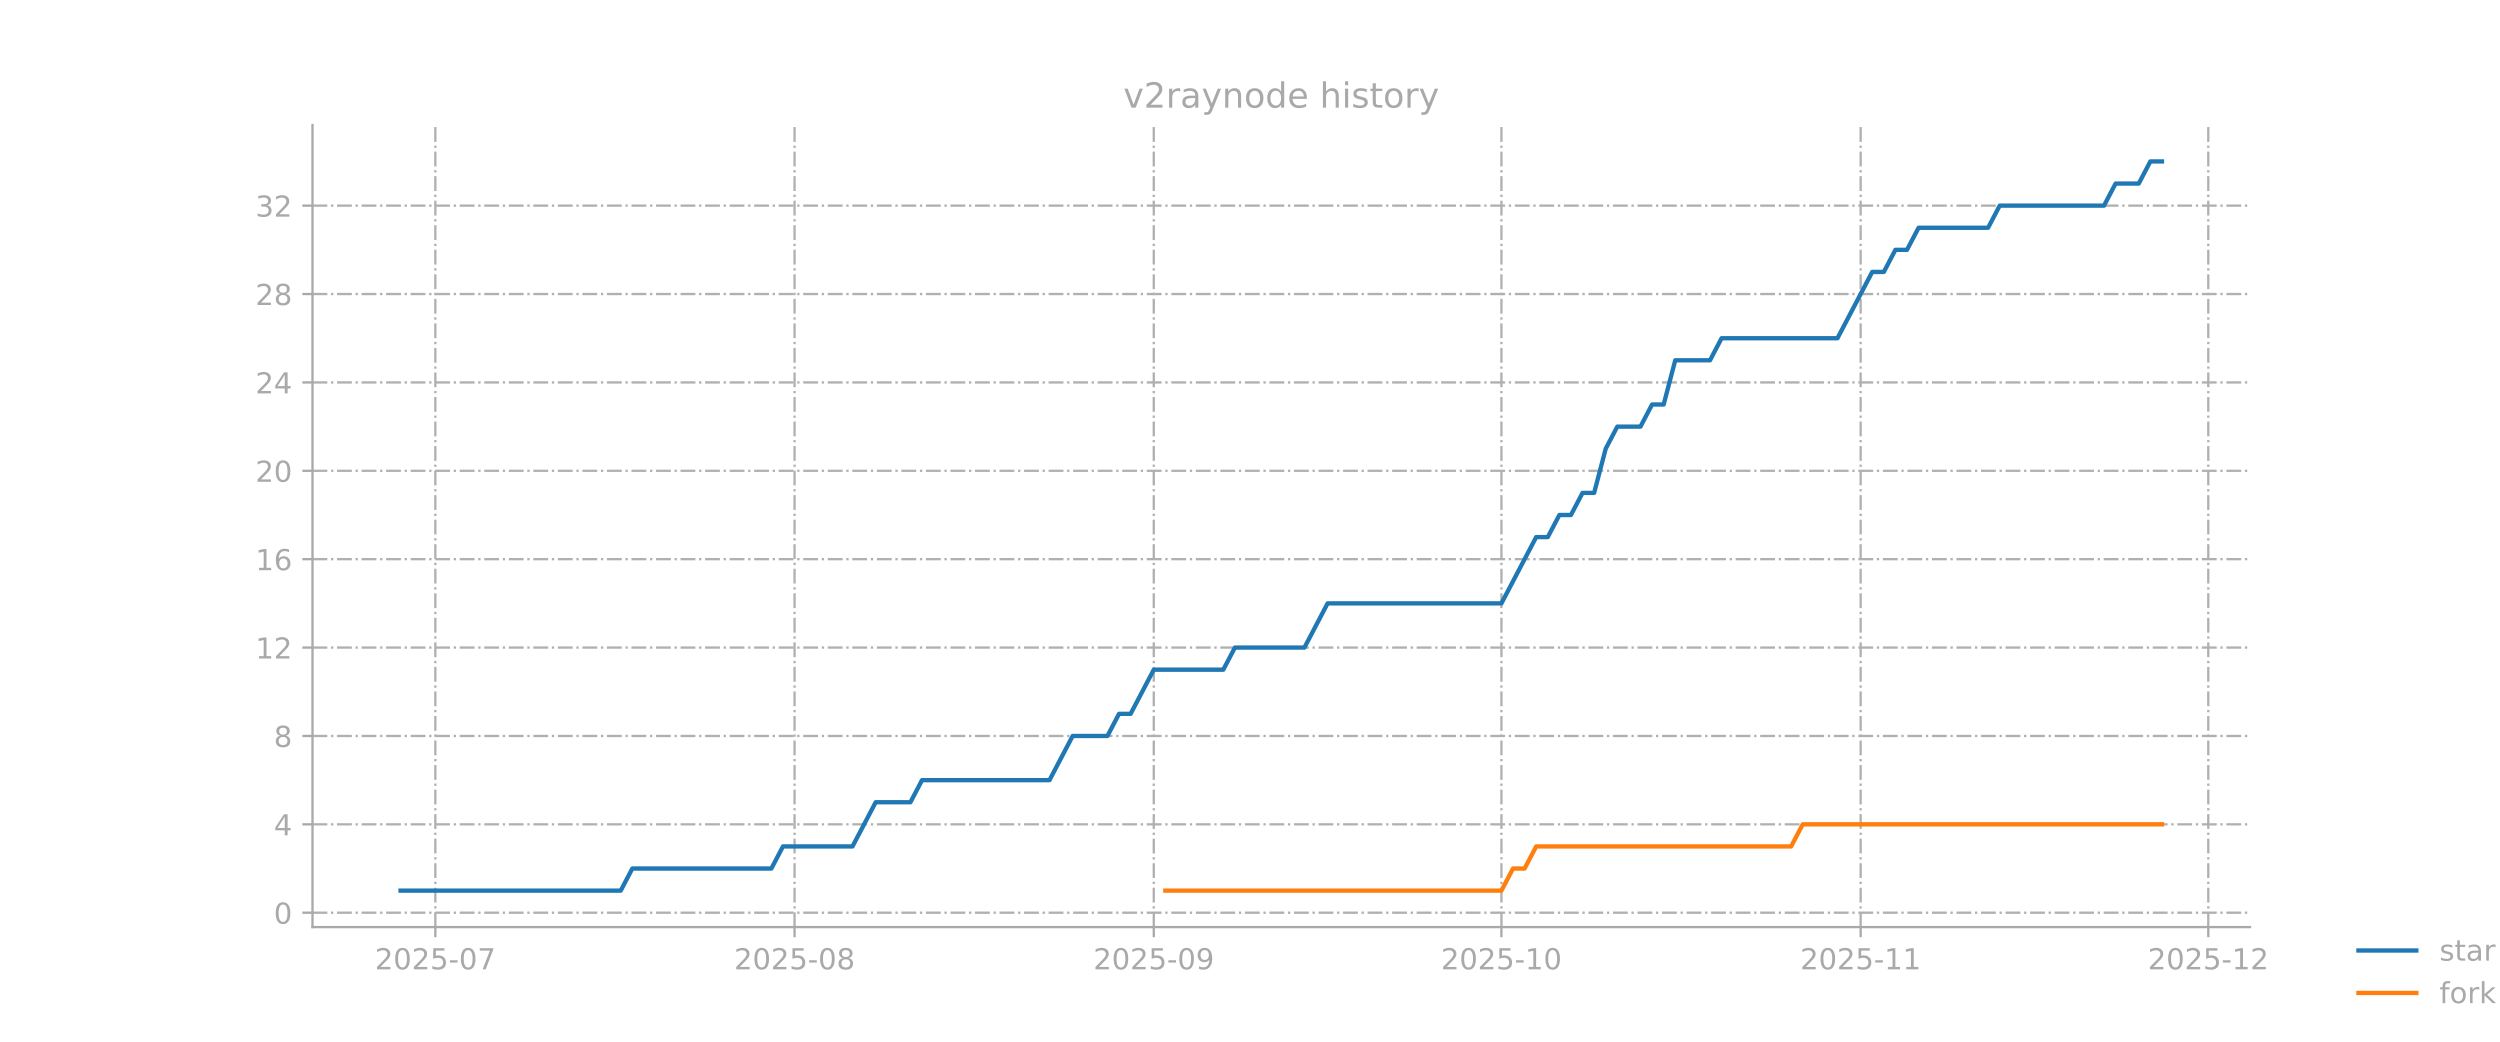
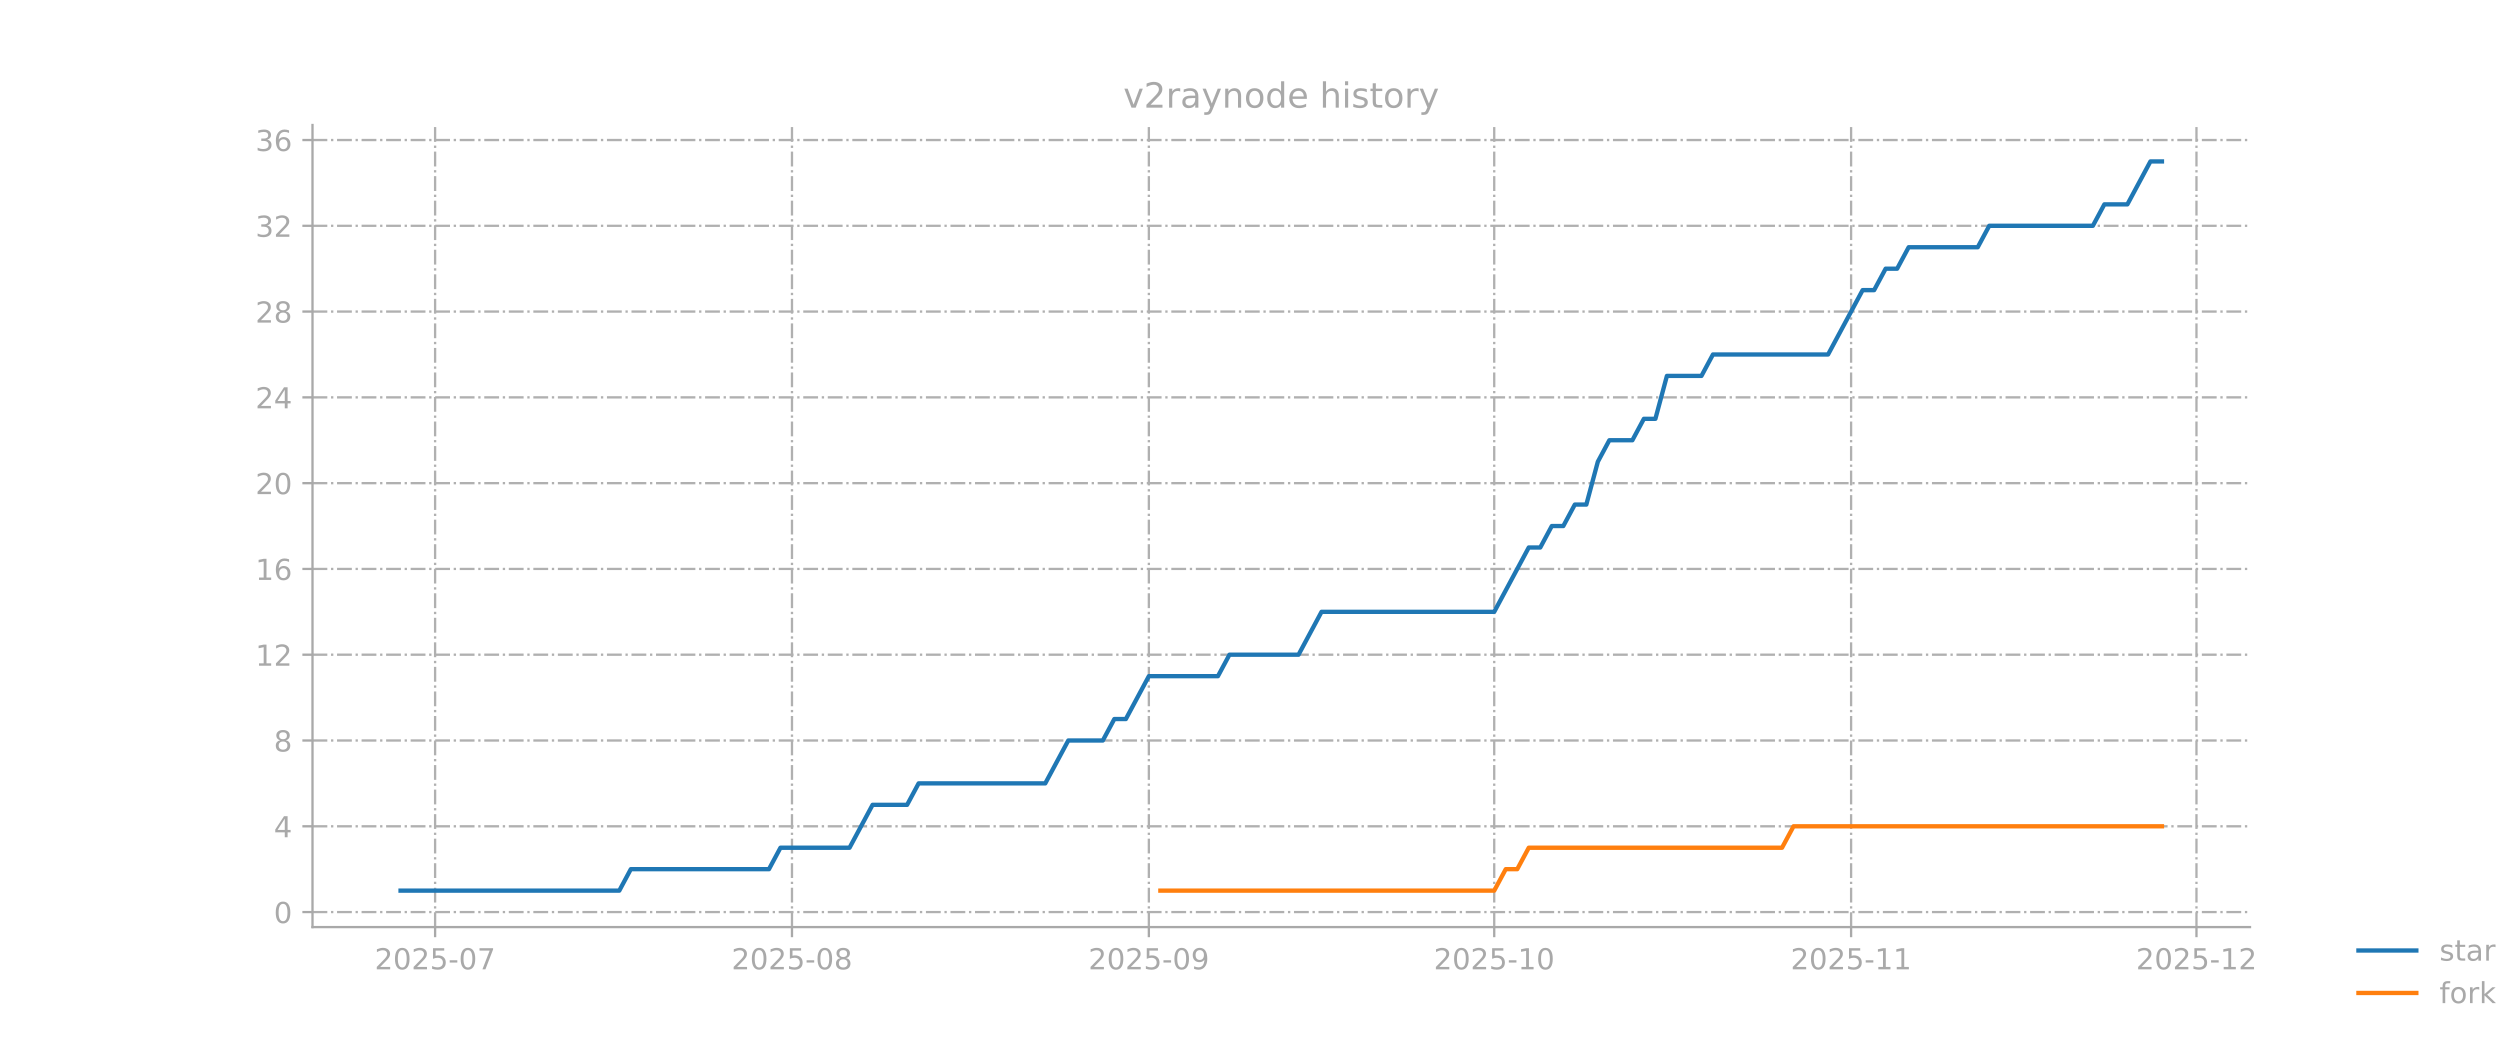
<svg xmlns="http://www.w3.org/2000/svg" xmlns:xlink="http://www.w3.org/1999/xlink" width="864pt" height="360pt" viewBox="0 0 864 360" version="1.1">
  <defs>
    <style type="text/css">*{stroke-linejoin: round; stroke-linecap: butt}</style>
  </defs>
  <g id="figure_1">
    <g id="patch_1">
      <path d="M 0 360  L 864 360  L 864 0  L 0 0  L 0 360  z " style="fill: none; opacity: 0" />
    </g>
    <g id="axes_1">
      <g id="patch_2">
        <path d="M 108 320.4  L 777.6 320.4  L 777.6 43.2  L 108 43.2  L 108 320.4  z " style="fill: none; opacity: 0" />
      </g>
      <g id="matplotlib.axis_1">
        <g id="xtick_1">
          <g id="line2d_1">
-             <path d="M 150.451 320.4  L 150.451 43.2  " clip-path="url(#pae14da0f91)" style="fill: none; stroke-dasharray: 5.12,1.28,0.8,1.28; stroke-dashoffset: 0; stroke: #b0b0b0; stroke-width: 0.8" />
+             <path d="M 150.372 320.4  L 150.372 43.2  " clip-path="url(#pfb017c8093)" style="fill: none; stroke-dasharray: 5.12,1.28,0.8,1.28; stroke-dashoffset: 0; stroke: #b0b0b0; stroke-width: 0.8" />
          </g>
          <g id="line2d_2">
            <defs>
-               <path id="md01becd959" d="M 0 0  L 0 3.5  " style="stroke: #a9a9a9; stroke-width: 0.8" />
+               <path id="m270d8d7d96" d="M 0 0  L 0 3.5  " style="stroke: #a9a9a9; stroke-width: 0.8" />
            </defs>
            <g>
-               <use xlink:href="#md01becd959" x="150.451" y="320.4" style="fill: #a9a9a9; stroke: #a9a9a9; stroke-width: 0.8" />
+               <use xlink:href="#m270d8d7d96" x="150.372" y="320.4" style="fill: #a9a9a9; stroke: #a9a9a9; stroke-width: 0.8" />
            </g>
          </g>
          <g id="text_1">
-             <g style="fill: #a9a9a9" transform="translate(129.5593 334.9984) scale(0.1 -0.1)">
+             <g style="fill: #a9a9a9" transform="translate(129.4808 334.9984) scale(0.1 -0.1)">
              <defs>
                <path id="DejaVuSans-32" d="M 1228 531  L 3431 531  L 3431 0  L 469 0  L 469 531  Q 828 903 1448 1529  Q 2069 2156 2228 2338  Q 2531 2678 2651 2914  Q 2772 3150 2772 3378  Q 2772 3750 2511 3984  Q 2250 4219 1831 4219  Q 1534 4219 1204 4116  Q 875 4013 500 3803  L 500 4441  Q 881 4594 1212 4672  Q 1544 4750 1819 4750  Q 2544 4750 2975 4387  Q 3406 4025 3406 3419  Q 3406 3131 3298 2873  Q 3191 2616 2906 2266  Q 2828 2175 2409 1742  Q 1991 1309 1228 531  z " transform="scale(0.015625)" />
                <path id="DejaVuSans-30" d="M 2034 4250  Q 1547 4250 1301 3770  Q 1056 3291 1056 2328  Q 1056 1369 1301 889  Q 1547 409 2034 409  Q 2525 409 2770 889  Q 3016 1369 3016 2328  Q 3016 3291 2770 3770  Q 2525 4250 2034 4250  z M 2034 4750  Q 2819 4750 3233 4129  Q 3647 3509 3647 2328  Q 3647 1150 3233 529  Q 2819 -91 2034 -91  Q 1250 -91 836 529  Q 422 1150 422 2328  Q 422 3509 836 4129  Q 1250 4750 2034 4750  z " transform="scale(0.015625)" />
                <path id="DejaVuSans-35" d="M 691 4666  L 3169 4666  L 3169 4134  L 1269 4134  L 1269 2991  Q 1406 3038 1543 3061  Q 1681 3084 1819 3084  Q 2600 3084 3056 2656  Q 3513 2228 3513 1497  Q 3513 744 3044 326  Q 2575 -91 1722 -91  Q 1428 -91 1123 -41  Q 819 9 494 109  L 494 744  Q 775 591 1075 516  Q 1375 441 1709 441  Q 2250 441 2565 725  Q 2881 1009 2881 1497  Q 2881 1984 2565 2268  Q 2250 2553 1709 2553  Q 1456 2553 1204 2497  Q 953 2441 691 2322  L 691 4666  z " transform="scale(0.015625)" />
                <path id="DejaVuSans-2d" d="M 313 2009  L 1997 2009  L 1997 1497  L 313 1497  L 313 2009  z " transform="scale(0.015625)" />
                <path id="DejaVuSans-37" d="M 525 4666  L 3525 4666  L 3525 4397  L 1831 0  L 1172 0  L 2766 4134  L 525 4134  L 525 4666  z " transform="scale(0.015625)" />
              </defs>
              <use xlink:href="#DejaVuSans-32" />
              <use xlink:href="#DejaVuSans-30" transform="translate(63.62305 0)" />
              <use xlink:href="#DejaVuSans-32" transform="translate(127.2461 0)" />
              <use xlink:href="#DejaVuSans-35" transform="translate(190.8691 0)" />
              <use xlink:href="#DejaVuSans-2d" transform="translate(254.4922 0)" />
              <use xlink:href="#DejaVuSans-30" transform="translate(290.5762 0)" />
              <use xlink:href="#DejaVuSans-37" transform="translate(354.1992 0)" />
            </g>
          </g>
        </g>
        <g id="xtick_2">
          <g id="line2d_3">
-             <path d="M 274.599 320.4  L 274.599 43.2  " clip-path="url(#pae14da0f91)" style="fill: none; stroke-dasharray: 5.12,1.28,0.8,1.28; stroke-dashoffset: 0; stroke: #b0b0b0; stroke-width: 0.8" />
+             <path d="M 273.709 320.4  L 273.709 43.2  " clip-path="url(#pfb017c8093)" style="fill: none; stroke-dasharray: 5.12,1.28,0.8,1.28; stroke-dashoffset: 0; stroke: #b0b0b0; stroke-width: 0.8" />
          </g>
          <g id="line2d_4">
            <g>
-               <use xlink:href="#md01becd959" x="274.599" y="320.4" style="fill: #a9a9a9; stroke: #a9a9a9; stroke-width: 0.8" />
+               <use xlink:href="#m270d8d7d96" x="273.709" y="320.4" style="fill: #a9a9a9; stroke: #a9a9a9; stroke-width: 0.8" />
            </g>
          </g>
          <g id="text_2">
-             <g style="fill: #a9a9a9" transform="translate(253.7076 334.9984) scale(0.1 -0.1)">
+             <g style="fill: #a9a9a9" transform="translate(252.8177 334.9984) scale(0.1 -0.1)">
              <defs>
                <path id="DejaVuSans-38" d="M 2034 2216  Q 1584 2216 1326 1975  Q 1069 1734 1069 1313  Q 1069 891 1326 650  Q 1584 409 2034 409  Q 2484 409 2743 651  Q 3003 894 3003 1313  Q 3003 1734 2745 1975  Q 2488 2216 2034 2216  z M 1403 2484  Q 997 2584 770 2862  Q 544 3141 544 3541  Q 544 4100 942 4425  Q 1341 4750 2034 4750  Q 2731 4750 3128 4425  Q 3525 4100 3525 3541  Q 3525 3141 3298 2862  Q 3072 2584 2669 2484  Q 3125 2378 3379 2068  Q 3634 1759 3634 1313  Q 3634 634 3220 271  Q 2806 -91 2034 -91  Q 1263 -91 848 271  Q 434 634 434 1313  Q 434 1759 690 2068  Q 947 2378 1403 2484  z M 1172 3481  Q 1172 3119 1398 2916  Q 1625 2713 2034 2713  Q 2441 2713 2670 2916  Q 2900 3119 2900 3481  Q 2900 3844 2670 4047  Q 2441 4250 2034 4250  Q 1625 4250 1398 4047  Q 1172 3844 1172 3481  z " transform="scale(0.015625)" />
              </defs>
              <use xlink:href="#DejaVuSans-32" />
              <use xlink:href="#DejaVuSans-30" transform="translate(63.62305 0)" />
              <use xlink:href="#DejaVuSans-32" transform="translate(127.2461 0)" />
              <use xlink:href="#DejaVuSans-35" transform="translate(190.8691 0)" />
              <use xlink:href="#DejaVuSans-2d" transform="translate(254.4922 0)" />
              <use xlink:href="#DejaVuSans-30" transform="translate(290.5762 0)" />
              <use xlink:href="#DejaVuSans-38" transform="translate(354.1992 0)" />
            </g>
          </g>
        </g>
        <g id="xtick_3">
          <g id="line2d_5">
-             <path d="M 398.747 320.4  L 398.747 43.2  " clip-path="url(#pae14da0f91)" style="fill: none; stroke-dasharray: 5.12,1.28,0.8,1.28; stroke-dashoffset: 0; stroke: #b0b0b0; stroke-width: 0.8" />
+             <path d="M 397.046 320.4  L 397.046 43.2  " clip-path="url(#pfb017c8093)" style="fill: none; stroke-dasharray: 5.12,1.28,0.8,1.28; stroke-dashoffset: 0; stroke: #b0b0b0; stroke-width: 0.8" />
          </g>
          <g id="line2d_6">
            <g>
-               <use xlink:href="#md01becd959" x="398.747" y="320.4" style="fill: #a9a9a9; stroke: #a9a9a9; stroke-width: 0.8" />
+               <use xlink:href="#m270d8d7d96" x="397.046" y="320.4" style="fill: #a9a9a9; stroke: #a9a9a9; stroke-width: 0.8" />
            </g>
          </g>
          <g id="text_3">
-             <g style="fill: #a9a9a9" transform="translate(377.856 334.9984) scale(0.1 -0.1)">
+             <g style="fill: #a9a9a9" transform="translate(376.1546 334.9984) scale(0.1 -0.1)">
              <defs>
                <path id="DejaVuSans-39" d="M 703 97  L 703 672  Q 941 559 1184 500  Q 1428 441 1663 441  Q 2288 441 2617 861  Q 2947 1281 2994 2138  Q 2813 1869 2534 1725  Q 2256 1581 1919 1581  Q 1219 1581 811 2004  Q 403 2428 403 3163  Q 403 3881 828 4315  Q 1253 4750 1959 4750  Q 2769 4750 3195 4129  Q 3622 3509 3622 2328  Q 3622 1225 3098 567  Q 2575 -91 1691 -91  Q 1453 -91 1209 -44  Q 966 3 703 97  z M 1959 2075  Q 2384 2075 2632 2365  Q 2881 2656 2881 3163  Q 2881 3666 2632 3958  Q 2384 4250 1959 4250  Q 1534 4250 1286 3958  Q 1038 3666 1038 3163  Q 1038 2656 1286 2365  Q 1534 2075 1959 2075  z " transform="scale(0.015625)" />
              </defs>
              <use xlink:href="#DejaVuSans-32" />
              <use xlink:href="#DejaVuSans-30" transform="translate(63.62305 0)" />
              <use xlink:href="#DejaVuSans-32" transform="translate(127.2461 0)" />
              <use xlink:href="#DejaVuSans-35" transform="translate(190.8691 0)" />
              <use xlink:href="#DejaVuSans-2d" transform="translate(254.4922 0)" />
              <use xlink:href="#DejaVuSans-30" transform="translate(290.5762 0)" />
              <use xlink:href="#DejaVuSans-39" transform="translate(354.1992 0)" />
            </g>
          </g>
        </g>
        <g id="xtick_4">
          <g id="line2d_7">
-             <path d="M 518.891 320.4  L 518.891 43.2  " clip-path="url(#pae14da0f91)" style="fill: none; stroke-dasharray: 5.12,1.28,0.8,1.28; stroke-dashoffset: 0; stroke: #b0b0b0; stroke-width: 0.8" />
+             <path d="M 516.404 320.4  L 516.404 43.2  " clip-path="url(#pfb017c8093)" style="fill: none; stroke-dasharray: 5.12,1.28,0.8,1.28; stroke-dashoffset: 0; stroke: #b0b0b0; stroke-width: 0.8" />
          </g>
          <g id="line2d_8">
            <g>
-               <use xlink:href="#md01becd959" x="518.891" y="320.4" style="fill: #a9a9a9; stroke: #a9a9a9; stroke-width: 0.8" />
+               <use xlink:href="#m270d8d7d96" x="516.404" y="320.4" style="fill: #a9a9a9; stroke: #a9a9a9; stroke-width: 0.8" />
            </g>
          </g>
          <g id="text_4">
-             <g style="fill: #a9a9a9" transform="translate(497.9995 334.9984) scale(0.1 -0.1)">
+             <g style="fill: #a9a9a9" transform="translate(495.5129 334.9984) scale(0.1 -0.1)">
              <defs>
                <path id="DejaVuSans-31" d="M 794 531  L 1825 531  L 1825 4091  L 703 3866  L 703 4441  L 1819 4666  L 2450 4666  L 2450 531  L 3481 531  L 3481 0  L 794 0  L 794 531  z " transform="scale(0.015625)" />
              </defs>
              <use xlink:href="#DejaVuSans-32" />
              <use xlink:href="#DejaVuSans-30" transform="translate(63.62305 0)" />
              <use xlink:href="#DejaVuSans-32" transform="translate(127.2461 0)" />
              <use xlink:href="#DejaVuSans-35" transform="translate(190.8691 0)" />
              <use xlink:href="#DejaVuSans-2d" transform="translate(254.4922 0)" />
              <use xlink:href="#DejaVuSans-31" transform="translate(290.5762 0)" />
              <use xlink:href="#DejaVuSans-30" transform="translate(354.1992 0)" />
            </g>
          </g>
        </g>
        <g id="xtick_5">
          <g id="line2d_9">
-             <path d="M 643.039 320.4  L 643.039 43.2  " clip-path="url(#pae14da0f91)" style="fill: none; stroke-dasharray: 5.12,1.28,0.8,1.28; stroke-dashoffset: 0; stroke: #b0b0b0; stroke-width: 0.8" />
+             <path d="M 639.741 320.4  L 639.741 43.2  " clip-path="url(#pfb017c8093)" style="fill: none; stroke-dasharray: 5.12,1.28,0.8,1.28; stroke-dashoffset: 0; stroke: #b0b0b0; stroke-width: 0.8" />
          </g>
          <g id="line2d_10">
            <g>
-               <use xlink:href="#md01becd959" x="643.039" y="320.4" style="fill: #a9a9a9; stroke: #a9a9a9; stroke-width: 0.8" />
+               <use xlink:href="#m270d8d7d96" x="639.741" y="320.4" style="fill: #a9a9a9; stroke: #a9a9a9; stroke-width: 0.8" />
            </g>
          </g>
          <g id="text_5">
-             <g style="fill: #a9a9a9" transform="translate(622.1478 334.9984) scale(0.1 -0.1)">
+             <g style="fill: #a9a9a9" transform="translate(618.8498 334.9984) scale(0.1 -0.1)">
              <use xlink:href="#DejaVuSans-32" />
              <use xlink:href="#DejaVuSans-30" transform="translate(63.62305 0)" />
              <use xlink:href="#DejaVuSans-32" transform="translate(127.2461 0)" />
              <use xlink:href="#DejaVuSans-35" transform="translate(190.8691 0)" />
              <use xlink:href="#DejaVuSans-2d" transform="translate(254.4922 0)" />
              <use xlink:href="#DejaVuSans-31" transform="translate(290.5762 0)" />
              <use xlink:href="#DejaVuSans-31" transform="translate(354.1992 0)" />
            </g>
          </g>
        </g>
        <g id="xtick_6">
          <g id="line2d_11">
-             <path d="M 763.183 320.4  L 763.183 43.2  " clip-path="url(#pae14da0f91)" style="fill: none; stroke-dasharray: 5.12,1.28,0.8,1.28; stroke-dashoffset: 0; stroke: #b0b0b0; stroke-width: 0.8" />
+             <path d="M 759.099 320.4  L 759.099 43.2  " clip-path="url(#pfb017c8093)" style="fill: none; stroke-dasharray: 5.12,1.28,0.8,1.28; stroke-dashoffset: 0; stroke: #b0b0b0; stroke-width: 0.8" />
          </g>
          <g id="line2d_12">
            <g>
-               <use xlink:href="#md01becd959" x="763.183" y="320.4" style="fill: #a9a9a9; stroke: #a9a9a9; stroke-width: 0.8" />
+               <use xlink:href="#m270d8d7d96" x="759.099" y="320.4" style="fill: #a9a9a9; stroke: #a9a9a9; stroke-width: 0.8" />
            </g>
          </g>
          <g id="text_6">
-             <g style="fill: #a9a9a9" transform="translate(742.2914 334.9984) scale(0.1 -0.1)">
+             <g style="fill: #a9a9a9" transform="translate(738.2081 334.9984) scale(0.1 -0.1)">
              <use xlink:href="#DejaVuSans-32" />
              <use xlink:href="#DejaVuSans-30" transform="translate(63.62305 0)" />
              <use xlink:href="#DejaVuSans-32" transform="translate(127.2461 0)" />
              <use xlink:href="#DejaVuSans-35" transform="translate(190.8691 0)" />
              <use xlink:href="#DejaVuSans-2d" transform="translate(254.4922 0)" />
              <use xlink:href="#DejaVuSans-31" transform="translate(290.5762 0)" />
              <use xlink:href="#DejaVuSans-32" transform="translate(354.1992 0)" />
            </g>
          </g>
        </g>
      </g>
      <g id="matplotlib.axis_2">
        <g id="ytick_1">
          <g id="line2d_13">
-             <path d="M 108 315.436  L 777.6 315.436  " clip-path="url(#pae14da0f91)" style="fill: none; stroke-dasharray: 5.12,1.28,0.8,1.28; stroke-dashoffset: 0; stroke: #b0b0b0; stroke-width: 0.8" />
+             <path d="M 108 315.212  L 777.6 315.212  " clip-path="url(#pfb017c8093)" style="fill: none; stroke-dasharray: 5.12,1.28,0.8,1.28; stroke-dashoffset: 0; stroke: #b0b0b0; stroke-width: 0.8" />
          </g>
          <g id="line2d_14">
            <defs>
-               <path id="m64dadcc856" d="M 0 0  L -3.5 0  " style="stroke: #a9a9a9; stroke-width: 0.8" />
+               <path id="mf32bcb385d" d="M 0 0  L -3.5 0  " style="stroke: #a9a9a9; stroke-width: 0.8" />
            </defs>
            <g>
-               <use xlink:href="#m64dadcc856" x="108" y="315.436" style="fill: #a9a9a9; stroke: #a9a9a9; stroke-width: 0.8" />
+               <use xlink:href="#mf32bcb385d" x="108" y="315.212" style="fill: #a9a9a9; stroke: #a9a9a9; stroke-width: 0.8" />
            </g>
          </g>
          <g id="text_7">
-             <g style="fill: #a9a9a9" transform="translate(94.6375 319.2356) scale(0.1 -0.1)">
+             <g style="fill: #a9a9a9" transform="translate(94.6375 319.011) scale(0.1 -0.1)">
              <use xlink:href="#DejaVuSans-30" />
            </g>
          </g>
        </g>
        <g id="ytick_2">
          <g id="line2d_15">
-             <path d="M 108 284.891  L 777.6 284.891  " clip-path="url(#pae14da0f91)" style="fill: none; stroke-dasharray: 5.12,1.28,0.8,1.28; stroke-dashoffset: 0; stroke: #b0b0b0; stroke-width: 0.8" />
+             <path d="M 108 285.565  L 777.6 285.565  " clip-path="url(#pfb017c8093)" style="fill: none; stroke-dasharray: 5.12,1.28,0.8,1.28; stroke-dashoffset: 0; stroke: #b0b0b0; stroke-width: 0.8" />
          </g>
          <g id="line2d_16">
            <g>
-               <use xlink:href="#m64dadcc856" x="108" y="284.891" style="fill: #a9a9a9; stroke: #a9a9a9; stroke-width: 0.8" />
+               <use xlink:href="#mf32bcb385d" x="108" y="285.565" style="fill: #a9a9a9; stroke: #a9a9a9; stroke-width: 0.8" />
            </g>
          </g>
          <g id="text_8">
-             <g style="fill: #a9a9a9" transform="translate(94.6375 288.6901) scale(0.1 -0.1)">
+             <g style="fill: #a9a9a9" transform="translate(94.6375 289.3639) scale(0.1 -0.1)">
              <defs>
                <path id="DejaVuSans-34" d="M 2419 4116  L 825 1625  L 2419 1625  L 2419 4116  z M 2253 4666  L 3047 4666  L 3047 1625  L 3713 1625  L 3713 1100  L 3047 1100  L 3047 0  L 2419 0  L 2419 1100  L 313 1100  L 313 1709  L 2253 4666  z " transform="scale(0.015625)" />
              </defs>
              <use xlink:href="#DejaVuSans-34" />
            </g>
          </g>
        </g>
        <g id="ytick_3">
          <g id="line2d_17">
-             <path d="M 108 254.345  L 777.6 254.345  " clip-path="url(#pae14da0f91)" style="fill: none; stroke-dasharray: 5.12,1.28,0.8,1.28; stroke-dashoffset: 0; stroke: #b0b0b0; stroke-width: 0.8" />
+             <path d="M 108 255.918  L 777.6 255.918  " clip-path="url(#pfb017c8093)" style="fill: none; stroke-dasharray: 5.12,1.28,0.8,1.28; stroke-dashoffset: 0; stroke: #b0b0b0; stroke-width: 0.8" />
          </g>
          <g id="line2d_18">
            <g>
-               <use xlink:href="#m64dadcc856" x="108" y="254.345" style="fill: #a9a9a9; stroke: #a9a9a9; stroke-width: 0.8" />
+               <use xlink:href="#mf32bcb385d" x="108" y="255.918" style="fill: #a9a9a9; stroke: #a9a9a9; stroke-width: 0.8" />
            </g>
          </g>
          <g id="text_9">
-             <g style="fill: #a9a9a9" transform="translate(94.6375 258.1447) scale(0.1 -0.1)">
+             <g style="fill: #a9a9a9" transform="translate(94.6375 259.7169) scale(0.1 -0.1)">
              <use xlink:href="#DejaVuSans-38" />
            </g>
          </g>
        </g>
        <g id="ytick_4">
          <g id="line2d_19">
-             <path d="M 108 223.8  L 777.6 223.8  " clip-path="url(#pae14da0f91)" style="fill: none; stroke-dasharray: 5.12,1.28,0.8,1.28; stroke-dashoffset: 0; stroke: #b0b0b0; stroke-width: 0.8" />
+             <path d="M 108 226.271  L 777.6 226.271  " clip-path="url(#pfb017c8093)" style="fill: none; stroke-dasharray: 5.12,1.28,0.8,1.28; stroke-dashoffset: 0; stroke: #b0b0b0; stroke-width: 0.8" />
          </g>
          <g id="line2d_20">
            <g>
-               <use xlink:href="#m64dadcc856" x="108" y="223.8" style="fill: #a9a9a9; stroke: #a9a9a9; stroke-width: 0.8" />
+               <use xlink:href="#mf32bcb385d" x="108" y="226.271" style="fill: #a9a9a9; stroke: #a9a9a9; stroke-width: 0.8" />
            </g>
          </g>
          <g id="text_10">
-             <g style="fill: #a9a9a9" transform="translate(88.275 227.5992) scale(0.1 -0.1)">
+             <g style="fill: #a9a9a9" transform="translate(88.275 230.0698) scale(0.1 -0.1)">
              <use xlink:href="#DejaVuSans-31" />
              <use xlink:href="#DejaVuSans-32" transform="translate(63.62305 0)" />
            </g>
          </g>
        </g>
        <g id="ytick_5">
          <g id="line2d_21">
-             <path d="M 108 193.255  L 777.6 193.255  " clip-path="url(#pae14da0f91)" style="fill: none; stroke-dasharray: 5.12,1.28,0.8,1.28; stroke-dashoffset: 0; stroke: #b0b0b0; stroke-width: 0.8" />
+             <path d="M 108 196.624  L 777.6 196.624  " clip-path="url(#pfb017c8093)" style="fill: none; stroke-dasharray: 5.12,1.28,0.8,1.28; stroke-dashoffset: 0; stroke: #b0b0b0; stroke-width: 0.8" />
          </g>
          <g id="line2d_22">
            <g>
-               <use xlink:href="#m64dadcc856" x="108" y="193.255" style="fill: #a9a9a9; stroke: #a9a9a9; stroke-width: 0.8" />
+               <use xlink:href="#mf32bcb385d" x="108" y="196.624" style="fill: #a9a9a9; stroke: #a9a9a9; stroke-width: 0.8" />
            </g>
          </g>
          <g id="text_11">
-             <g style="fill: #a9a9a9" transform="translate(88.275 197.0538) scale(0.1 -0.1)">
+             <g style="fill: #a9a9a9" transform="translate(88.275 200.4227) scale(0.1 -0.1)">
              <defs>
                <path id="DejaVuSans-36" d="M 2113 2584  Q 1688 2584 1439 2293  Q 1191 2003 1191 1497  Q 1191 994 1439 701  Q 1688 409 2113 409  Q 2538 409 2786 701  Q 3034 994 3034 1497  Q 3034 2003 2786 2293  Q 2538 2584 2113 2584  z M 3366 4563  L 3366 3988  Q 3128 4100 2886 4159  Q 2644 4219 2406 4219  Q 1781 4219 1451 3797  Q 1122 3375 1075 2522  Q 1259 2794 1537 2939  Q 1816 3084 2150 3084  Q 2853 3084 3261 2657  Q 3669 2231 3669 1497  Q 3669 778 3244 343  Q 2819 -91 2113 -91  Q 1303 -91 875 529  Q 447 1150 447 2328  Q 447 3434 972 4092  Q 1497 4750 2381 4750  Q 2619 4750 2861 4703  Q 3103 4656 3366 4563  z " transform="scale(0.015625)" />
              </defs>
              <use xlink:href="#DejaVuSans-31" />
              <use xlink:href="#DejaVuSans-36" transform="translate(63.62305 0)" />
            </g>
          </g>
        </g>
        <g id="ytick_6">
          <g id="line2d_23">
-             <path d="M 108 162.709  L 777.6 162.709  " clip-path="url(#pae14da0f91)" style="fill: none; stroke-dasharray: 5.12,1.28,0.8,1.28; stroke-dashoffset: 0; stroke: #b0b0b0; stroke-width: 0.8" />
+             <path d="M 108 166.976  L 777.6 166.976  " clip-path="url(#pfb017c8093)" style="fill: none; stroke-dasharray: 5.12,1.28,0.8,1.28; stroke-dashoffset: 0; stroke: #b0b0b0; stroke-width: 0.8" />
          </g>
          <g id="line2d_24">
            <g>
-               <use xlink:href="#m64dadcc856" x="108" y="162.709" style="fill: #a9a9a9; stroke: #a9a9a9; stroke-width: 0.8" />
+               <use xlink:href="#mf32bcb385d" x="108" y="166.976" style="fill: #a9a9a9; stroke: #a9a9a9; stroke-width: 0.8" />
            </g>
          </g>
          <g id="text_12">
-             <g style="fill: #a9a9a9" transform="translate(88.275 166.5083) scale(0.1 -0.1)">
+             <g style="fill: #a9a9a9" transform="translate(88.275 170.7757) scale(0.1 -0.1)">
              <use xlink:href="#DejaVuSans-32" />
              <use xlink:href="#DejaVuSans-30" transform="translate(63.62305 0)" />
            </g>
          </g>
        </g>
        <g id="ytick_7">
          <g id="line2d_25">
-             <path d="M 108 132.164  L 777.6 132.164  " clip-path="url(#pae14da0f91)" style="fill: none; stroke-dasharray: 5.12,1.28,0.8,1.28; stroke-dashoffset: 0; stroke: #b0b0b0; stroke-width: 0.8" />
+             <path d="M 108 137.329  L 777.6 137.329  " clip-path="url(#pfb017c8093)" style="fill: none; stroke-dasharray: 5.12,1.28,0.8,1.28; stroke-dashoffset: 0; stroke: #b0b0b0; stroke-width: 0.8" />
          </g>
          <g id="line2d_26">
            <g>
-               <use xlink:href="#m64dadcc856" x="108" y="132.164" style="fill: #a9a9a9; stroke: #a9a9a9; stroke-width: 0.8" />
+               <use xlink:href="#mf32bcb385d" x="108" y="137.329" style="fill: #a9a9a9; stroke: #a9a9a9; stroke-width: 0.8" />
            </g>
          </g>
          <g id="text_13">
-             <g style="fill: #a9a9a9" transform="translate(88.275 135.9629) scale(0.1 -0.1)">
+             <g style="fill: #a9a9a9" transform="translate(88.275 141.1286) scale(0.1 -0.1)">
              <use xlink:href="#DejaVuSans-32" />
              <use xlink:href="#DejaVuSans-34" transform="translate(63.62305 0)" />
            </g>
          </g>
        </g>
        <g id="ytick_8">
          <g id="line2d_27">
-             <path d="M 108 101.618  L 777.6 101.618  " clip-path="url(#pae14da0f91)" style="fill: none; stroke-dasharray: 5.12,1.28,0.8,1.28; stroke-dashoffset: 0; stroke: #b0b0b0; stroke-width: 0.8" />
+             <path d="M 108 107.682  L 777.6 107.682  " clip-path="url(#pfb017c8093)" style="fill: none; stroke-dasharray: 5.12,1.28,0.8,1.28; stroke-dashoffset: 0; stroke: #b0b0b0; stroke-width: 0.8" />
          </g>
          <g id="line2d_28">
            <g>
-               <use xlink:href="#m64dadcc856" x="108" y="101.618" style="fill: #a9a9a9; stroke: #a9a9a9; stroke-width: 0.8" />
+               <use xlink:href="#mf32bcb385d" x="108" y="107.682" style="fill: #a9a9a9; stroke: #a9a9a9; stroke-width: 0.8" />
            </g>
          </g>
          <g id="text_14">
-             <g style="fill: #a9a9a9" transform="translate(88.275 105.4174) scale(0.1 -0.1)">
+             <g style="fill: #a9a9a9" transform="translate(88.275 111.4816) scale(0.1 -0.1)">
              <use xlink:href="#DejaVuSans-32" />
              <use xlink:href="#DejaVuSans-38" transform="translate(63.62305 0)" />
            </g>
          </g>
        </g>
        <g id="ytick_9">
          <g id="line2d_29">
-             <path d="M 108 71.073  L 777.6 71.073  " clip-path="url(#pae14da0f91)" style="fill: none; stroke-dasharray: 5.12,1.28,0.8,1.28; stroke-dashoffset: 0; stroke: #b0b0b0; stroke-width: 0.8" />
+             <path d="M 108 78.035  L 777.6 78.035  " clip-path="url(#pfb017c8093)" style="fill: none; stroke-dasharray: 5.12,1.28,0.8,1.28; stroke-dashoffset: 0; stroke: #b0b0b0; stroke-width: 0.8" />
          </g>
          <g id="line2d_30">
            <g>
-               <use xlink:href="#m64dadcc856" x="108" y="71.073" style="fill: #a9a9a9; stroke: #a9a9a9; stroke-width: 0.8" />
+               <use xlink:href="#mf32bcb385d" x="108" y="78.035" style="fill: #a9a9a9; stroke: #a9a9a9; stroke-width: 0.8" />
            </g>
          </g>
          <g id="text_15">
-             <g style="fill: #a9a9a9" transform="translate(88.275 74.87195) scale(0.1 -0.1)">
+             <g style="fill: #a9a9a9" transform="translate(88.275 81.83451) scale(0.1 -0.1)">
              <defs>
                <path id="DejaVuSans-33" d="M 2597 2516  Q 3050 2419 3304 2112  Q 3559 1806 3559 1356  Q 3559 666 3084 287  Q 2609 -91 1734 -91  Q 1441 -91 1130 -33  Q 819 25 488 141  L 488 750  Q 750 597 1062 519  Q 1375 441 1716 441  Q 2309 441 2620 675  Q 2931 909 2931 1356  Q 2931 1769 2642 2001  Q 2353 2234 1838 2234  L 1294 2234  L 1294 2753  L 1863 2753  Q 2328 2753 2575 2939  Q 2822 3125 2822 3475  Q 2822 3834 2567 4026  Q 2313 4219 1838 4219  Q 1578 4219 1281 4162  Q 984 4106 628 3988  L 628 4550  Q 988 4650 1302 4700  Q 1616 4750 1894 4750  Q 2613 4750 3031 4423  Q 3450 4097 3450 3541  Q 3450 3153 3228 2886  Q 3006 2619 2597 2516  z " transform="scale(0.015625)" />
              </defs>
              <use xlink:href="#DejaVuSans-33" />
              <use xlink:href="#DejaVuSans-32" transform="translate(63.62305 0)" />
            </g>
          </g>
        </g>
-       </g>
-       <g id="line2d_31">
-         <path d="M 138.436 307.8  L 214.527 307.8  L 218.532 300.164  L 266.589 300.164  L 270.594 292.527  L 294.623 292.527  L 302.633 277.255  L 314.647 277.255  L 318.652 269.618  L 362.704 269.618  L 370.714 254.345  L 382.728 254.345  L 386.733 246.709  L 390.738 246.709  L 398.747 231.436  L 422.776 231.436  L 426.781 223.8  L 450.81 223.8  L 458.819 208.527  L 518.891 208.527  L 530.905 185.618  L 534.91 185.618  L 538.915 177.982  L 542.92 177.982  L 546.924 170.345  L 550.929 170.345  L 554.934 155.073  L 558.939 147.436  L 566.948 147.436  L 570.953 139.8  L 574.958 139.8  L 578.963 124.527  L 590.977 124.527  L 594.982 116.891  L 635.03 116.891  L 647.044 93.982  L 651.049 93.982  L 655.054 86.345  L 659.058 86.345  L 663.063 78.709  L 687.092 78.709  L 691.097 71.073  L 727.14 71.073  L 731.144 63.436  L 739.154 63.436  L 743.159 55.8  L 747.164 55.8  L 747.164 55.8  " clip-path="url(#pae14da0f91)" style="fill: none; stroke: #1f77b4; stroke-width: 1.5; stroke-linecap: square" />
-       </g>
-       <g id="line2d_32">
-         <path d="M 402.752 307.8  L 406.757 307.8  L 410.762 307.8  L 414.767 307.8  L 418.771 307.8  L 422.776 307.8  L 426.781 307.8  L 430.786 307.8  L 434.79 307.8  L 438.795 307.8  L 442.8 307.8  L 446.805 307.8  L 450.81 307.8  L 454.814 307.8  L 458.819 307.8  L 462.824 307.8  L 466.829 307.8  L 470.833 307.8  L 474.838 307.8  L 478.843 307.8  L 482.848 307.8  L 486.853 307.8  L 490.857 307.8  L 494.862 307.8  L 498.867 307.8  L 502.872 307.8  L 506.877 307.8  L 510.881 307.8  L 514.886 307.8  L 518.891 307.8  L 522.896 300.164  L 526.9 300.164  L 530.905 292.527  L 534.91 292.527  L 538.915 292.527  L 542.92 292.527  L 546.924 292.527  L 550.929 292.527  L 554.934 292.527  L 558.939 292.527  L 562.944 292.527  L 566.948 292.527  L 570.953 292.527  L 574.958 292.527  L 578.963 292.527  L 582.967 292.527  L 586.972 292.527  L 590.977 292.527  L 594.982 292.527  L 598.987 292.527  L 602.991 292.527  L 606.996 292.527  L 611.001 292.527  L 615.006 292.527  L 619.011 292.527  L 623.015 284.891  L 627.02 284.891  L 631.025 284.891  L 635.03 284.891  L 639.034 284.891  L 643.039 284.891  L 647.044 284.891  L 651.049 284.891  L 655.054 284.891  L 659.058 284.891  L 663.063 284.891  L 667.068 284.891  L 671.073 284.891  L 675.078 284.891  L 679.082 284.891  L 683.087 284.891  L 687.092 284.891  L 691.097 284.891  L 695.101 284.891  L 699.106 284.891  L 703.111 284.891  L 707.116 284.891  L 711.121 284.891  L 715.125 284.891  L 719.13 284.891  L 723.135 284.891  L 727.14 284.891  L 731.144 284.891  L 735.149 284.891  L 739.154 284.891  L 743.159 284.891  L 747.164 284.891  " clip-path="url(#pae14da0f91)" style="fill: none; stroke: #ff7f0e; stroke-width: 1.5; stroke-linecap: square" />
+         <g id="ytick_10">
+           <g id="line2d_31">
+             <path d="M 108 48.388  L 777.6 48.388  " clip-path="url(#pfb017c8093)" style="fill: none; stroke-dasharray: 5.12,1.28,0.8,1.28; stroke-dashoffset: 0; stroke: #b0b0b0; stroke-width: 0.8" />
+           </g>
+           <g id="line2d_32">
+             <g>
+               <use xlink:href="#mf32bcb385d" x="108" y="48.388" style="fill: #a9a9a9; stroke: #a9a9a9; stroke-width: 0.8" />
+             </g>
+           </g>
+           <g id="text_16">
+             <g style="fill: #a9a9a9" transform="translate(88.275 52.18745) scale(0.1 -0.1)">
+               <use xlink:href="#DejaVuSans-33" />
+               <use xlink:href="#DejaVuSans-36" transform="translate(63.62305 0)" />
+             </g>
+           </g>
+         </g>
+       </g>
+       <g id="line2d_33">
+         <path d="M 138.436 307.8  L 214.03 307.8  L 218.009 300.388  L 265.752 300.388  L 269.73 292.976  L 293.602 292.976  L 301.559 278.153  L 313.495 278.153  L 317.474 270.741  L 361.239 270.741  L 369.196 255.918  L 381.132 255.918  L 385.11 248.506  L 389.089 248.506  L 397.046 233.682  L 420.918 233.682  L 424.896 226.271  L 448.768 226.271  L 456.725 211.447  L 516.404 211.447  L 528.34 189.212  L 532.319 189.212  L 536.297 181.8  L 540.276 181.8  L 544.255 174.388  L 548.233 174.388  L 552.212 159.565  L 556.19 152.153  L 564.148 152.153  L 568.126 144.741  L 572.105 144.741  L 576.083 129.918  L 588.019 129.918  L 591.998 122.506  L 631.784 122.506  L 643.72 100.271  L 647.698 100.271  L 651.677 92.859  L 655.656 92.859  L 659.634 85.447  L 683.506 85.447  L 687.484 78.035  L 723.292 78.035  L 727.271 70.624  L 735.228 70.624  L 743.185 55.8  L 747.164 55.8  L 747.164 55.8  " clip-path="url(#pfb017c8093)" style="fill: none; stroke: #1f77b4; stroke-width: 1.5; stroke-linecap: square" />
+       </g>
+       <g id="line2d_34">
+         <path d="M 401.025 307.8  L 405.003 307.8  L 408.982 307.8  L 412.96 307.8  L 416.939 307.8  L 420.918 307.8  L 424.896 307.8  L 428.875 307.8  L 432.853 307.8  L 436.832 307.8  L 440.811 307.8  L 444.789 307.8  L 448.768 307.8  L 452.747 307.8  L 456.725 307.8  L 460.704 307.8  L 464.682 307.8  L 468.661 307.8  L 472.64 307.8  L 476.618 307.8  L 480.597 307.8  L 484.575 307.8  L 488.554 307.8  L 492.533 307.8  L 496.511 307.8  L 500.49 307.8  L 504.468 307.8  L 508.447 307.8  L 512.426 307.8  L 516.404 307.8  L 520.383 300.388  L 524.361 300.388  L 528.34 292.976  L 532.319 292.976  L 536.297 292.976  L 540.276 292.976  L 544.255 292.976  L 548.233 292.976  L 552.212 292.976  L 556.19 292.976  L 560.169 292.976  L 564.148 292.976  L 568.126 292.976  L 572.105 292.976  L 576.083 292.976  L 580.062 292.976  L 584.041 292.976  L 588.019 292.976  L 591.998 292.976  L 595.976 292.976  L 599.955 292.976  L 603.934 292.976  L 607.912 292.976  L 611.891 292.976  L 615.87 292.976  L 619.848 285.565  L 623.827 285.565  L 627.805 285.565  L 631.784 285.565  L 635.763 285.565  L 639.741 285.565  L 643.72 285.565  L 647.698 285.565  L 651.677 285.565  L 655.656 285.565  L 659.634 285.565  L 663.613 285.565  L 667.591 285.565  L 671.57 285.565  L 675.549 285.565  L 679.527 285.565  L 683.506 285.565  L 687.484 285.565  L 691.463 285.565  L 695.442 285.565  L 699.42 285.565  L 703.399 285.565  L 707.378 285.565  L 711.356 285.565  L 715.335 285.565  L 719.313 285.565  L 723.292 285.565  L 727.271 285.565  L 731.249 285.565  L 735.228 285.565  L 739.206 285.565  L 743.185 285.565  L 747.164 285.565  " clip-path="url(#pfb017c8093)" style="fill: none; stroke: #ff7f0e; stroke-width: 1.5; stroke-linecap: square" />
      </g>
      <g id="patch_3">
        <path d="M 108 320.4  L 108 43.2  " style="fill: none; stroke: #a9a9a9; stroke-width: 0.8; stroke-linejoin: miter; stroke-linecap: square" />
      </g>
      <g id="patch_4">
        <path d="M 777.6 320.4  L 777.6 43.2  " style="fill: none" />
      </g>
      <g id="patch_5">
        <path d="M 108 320.4  L 777.6 320.4  " style="fill: none; stroke: #a9a9a9; stroke-width: 0.8; stroke-linejoin: miter; stroke-linecap: square" />
      </g>
      <g id="patch_6">
        <path d="M 108 43.2  L 777.6 43.2  " style="fill: none" />
      </g>
-       <g id="text_16">
+       <g id="text_17">
        <g style="fill: #a9a9a9" transform="translate(388.2188 37.2) scale(0.12 -0.12)">
          <defs>
            <path id="DejaVuSans-76" d="M 191 3500  L 800 3500  L 1894 563  L 2988 3500  L 3597 3500  L 2284 0  L 1503 0  L 191 3500  z " transform="scale(0.015625)" />
            <path id="DejaVuSans-72" d="M 2631 2963  Q 2534 3019 2420 3045  Q 2306 3072 2169 3072  Q 1681 3072 1420 2755  Q 1159 2438 1159 1844  L 1159 0  L 581 0  L 581 3500  L 1159 3500  L 1159 2956  Q 1341 3275 1631 3429  Q 1922 3584 2338 3584  Q 2397 3584 2469 3576  Q 2541 3569 2628 3553  L 2631 2963  z " transform="scale(0.015625)" />
            <path id="DejaVuSans-61" d="M 2194 1759  Q 1497 1759 1228 1600  Q 959 1441 959 1056  Q 959 750 1161 570  Q 1363 391 1709 391  Q 2188 391 2477 730  Q 2766 1069 2766 1631  L 2766 1759  L 2194 1759  z M 3341 1997  L 3341 0  L 2766 0  L 2766 531  Q 2569 213 2275 61  Q 1981 -91 1556 -91  Q 1019 -91 701 211  Q 384 513 384 1019  Q 384 1609 779 1909  Q 1175 2209 1959 2209  L 2766 2209  L 2766 2266  Q 2766 2663 2505 2880  Q 2244 3097 1772 3097  Q 1472 3097 1187 3025  Q 903 2953 641 2809  L 641 3341  Q 956 3463 1253 3523  Q 1550 3584 1831 3584  Q 2591 3584 2966 3190  Q 3341 2797 3341 1997  z " transform="scale(0.015625)" />
            <path id="DejaVuSans-79" d="M 2059 -325  Q 1816 -950 1584 -1140  Q 1353 -1331 966 -1331  L 506 -1331  L 506 -850  L 844 -850  Q 1081 -850 1212 -737  Q 1344 -625 1503 -206  L 1606 56  L 191 3500  L 800 3500  L 1894 763  L 2988 3500  L 3597 3500  L 2059 -325  z " transform="scale(0.015625)" />
            <path id="DejaVuSans-6e" d="M 3513 2113  L 3513 0  L 2938 0  L 2938 2094  Q 2938 2591 2744 2837  Q 2550 3084 2163 3084  Q 1697 3084 1428 2787  Q 1159 2491 1159 1978  L 1159 0  L 581 0  L 581 3500  L 1159 3500  L 1159 2956  Q 1366 3272 1645 3428  Q 1925 3584 2291 3584  Q 2894 3584 3203 3211  Q 3513 2838 3513 2113  z " transform="scale(0.015625)" />
            <path id="DejaVuSans-6f" d="M 1959 3097  Q 1497 3097 1228 2736  Q 959 2375 959 1747  Q 959 1119 1226 758  Q 1494 397 1959 397  Q 2419 397 2687 759  Q 2956 1122 2956 1747  Q 2956 2369 2687 2733  Q 2419 3097 1959 3097  z M 1959 3584  Q 2709 3584 3137 3096  Q 3566 2609 3566 1747  Q 3566 888 3137 398  Q 2709 -91 1959 -91  Q 1206 -91 779 398  Q 353 888 353 1747  Q 353 2609 779 3096  Q 1206 3584 1959 3584  z " transform="scale(0.015625)" />
            <path id="DejaVuSans-64" d="M 2906 2969  L 2906 4863  L 3481 4863  L 3481 0  L 2906 0  L 2906 525  Q 2725 213 2448 61  Q 2172 -91 1784 -91  Q 1150 -91 751 415  Q 353 922 353 1747  Q 353 2572 751 3078  Q 1150 3584 1784 3584  Q 2172 3584 2448 3432  Q 2725 3281 2906 2969  z M 947 1747  Q 947 1113 1208 752  Q 1469 391 1925 391  Q 2381 391 2643 752  Q 2906 1113 2906 1747  Q 2906 2381 2643 2742  Q 2381 3103 1925 3103  Q 1469 3103 1208 2742  Q 947 2381 947 1747  z " transform="scale(0.015625)" />
            <path id="DejaVuSans-65" d="M 3597 1894  L 3597 1613  L 953 1613  Q 991 1019 1311 708  Q 1631 397 2203 397  Q 2534 397 2845 478  Q 3156 559 3463 722  L 3463 178  Q 3153 47 2828 -22  Q 2503 -91 2169 -91  Q 1331 -91 842 396  Q 353 884 353 1716  Q 353 2575 817 3079  Q 1281 3584 2069 3584  Q 2775 3584 3186 3129  Q 3597 2675 3597 1894  z M 3022 2063  Q 3016 2534 2758 2815  Q 2500 3097 2075 3097  Q 1594 3097 1305 2825  Q 1016 2553 972 2059  L 3022 2063  z " transform="scale(0.015625)" />
            <path id="DejaVuSans-20" transform="scale(0.015625)" />
            <path id="DejaVuSans-68" d="M 3513 2113  L 3513 0  L 2938 0  L 2938 2094  Q 2938 2591 2744 2837  Q 2550 3084 2163 3084  Q 1697 3084 1428 2787  Q 1159 2491 1159 1978  L 1159 0  L 581 0  L 581 4863  L 1159 4863  L 1159 2956  Q 1366 3272 1645 3428  Q 1925 3584 2291 3584  Q 2894 3584 3203 3211  Q 3513 2838 3513 2113  z " transform="scale(0.015625)" />
            <path id="DejaVuSans-69" d="M 603 3500  L 1178 3500  L 1178 0  L 603 0  L 603 3500  z M 603 4863  L 1178 4863  L 1178 4134  L 603 4134  L 603 4863  z " transform="scale(0.015625)" />
            <path id="DejaVuSans-73" d="M 2834 3397  L 2834 2853  Q 2591 2978 2328 3040  Q 2066 3103 1784 3103  Q 1356 3103 1142 2972  Q 928 2841 928 2578  Q 928 2378 1081 2264  Q 1234 2150 1697 2047  L 1894 2003  Q 2506 1872 2764 1633  Q 3022 1394 3022 966  Q 3022 478 2636 193  Q 2250 -91 1575 -91  Q 1294 -91 989 -36  Q 684 19 347 128  L 347 722  Q 666 556 975 473  Q 1284 391 1588 391  Q 1994 391 2212 530  Q 2431 669 2431 922  Q 2431 1156 2273 1281  Q 2116 1406 1581 1522  L 1381 1569  Q 847 1681 609 1914  Q 372 2147 372 2553  Q 372 3047 722 3315  Q 1072 3584 1716 3584  Q 2034 3584 2315 3537  Q 2597 3491 2834 3397  z " transform="scale(0.015625)" />
            <path id="DejaVuSans-74" d="M 1172 4494  L 1172 3500  L 2356 3500  L 2356 3053  L 1172 3053  L 1172 1153  Q 1172 725 1289 603  Q 1406 481 1766 481  L 2356 481  L 2356 0  L 1766 0  Q 1100 0 847 248  Q 594 497 594 1153  L 594 3053  L 172 3053  L 172 3500  L 594 3500  L 594 4494  L 1172 4494  z " transform="scale(0.015625)" />
          </defs>
          <use xlink:href="#DejaVuSans-76" />
          <use xlink:href="#DejaVuSans-32" transform="translate(59.17969 0)" />
          <use xlink:href="#DejaVuSans-72" transform="translate(122.8027 0)" />
          <use xlink:href="#DejaVuSans-61" transform="translate(163.916 0)" />
          <use xlink:href="#DejaVuSans-79" transform="translate(225.1953 0)" />
          <use xlink:href="#DejaVuSans-6e" transform="translate(284.375 0)" />
          <use xlink:href="#DejaVuSans-6f" transform="translate(347.7539 0)" />
          <use xlink:href="#DejaVuSans-64" transform="translate(408.9355 0)" />
          <use xlink:href="#DejaVuSans-65" transform="translate(472.4121 0)" />
          <use xlink:href="#DejaVuSans-20" transform="translate(533.9355 0)" />
          <use xlink:href="#DejaVuSans-68" transform="translate(565.7227 0)" />
          <use xlink:href="#DejaVuSans-69" transform="translate(629.1016 0)" />
          <use xlink:href="#DejaVuSans-73" transform="translate(656.8848 0)" />
          <use xlink:href="#DejaVuSans-74" transform="translate(708.9844 0)" />
          <use xlink:href="#DejaVuSans-6f" transform="translate(748.1934 0)" />
          <use xlink:href="#DejaVuSans-72" transform="translate(809.375 0)" />
          <use xlink:href="#DejaVuSans-79" transform="translate(850.4883 0)" />
        </g>
      </g>
      <g id="legend_1">
-         <g id="line2d_33">
+         <g id="line2d_35">
          <path d="M 815.08 328.498  L 825.08 328.498  L 835.08 328.498  " style="fill: none; stroke: #1f77b4; stroke-width: 1.5; stroke-linecap: square" />
        </g>
-         <g id="text_17">
+         <g id="text_18">
          <g style="fill: #a9a9a9" transform="translate(843.08 331.9984) scale(0.1 -0.1)">
            <use xlink:href="#DejaVuSans-73" />
            <use xlink:href="#DejaVuSans-74" transform="translate(52.09961 0)" />
            <use xlink:href="#DejaVuSans-61" transform="translate(91.30859 0)" />
            <use xlink:href="#DejaVuSans-72" transform="translate(152.5879 0)" />
          </g>
        </g>
-         <g id="line2d_34">
+         <g id="line2d_36">
          <path d="M 815.08 343.177  L 825.08 343.177  L 835.08 343.177  " style="fill: none; stroke: #ff7f0e; stroke-width: 1.5; stroke-linecap: square" />
        </g>
-         <g id="text_18">
+         <g id="text_19">
          <g style="fill: #a9a9a9" transform="translate(843.08 346.6766) scale(0.1 -0.1)">
            <defs>
              <path id="DejaVuSans-66" d="M 2375 4863  L 2375 4384  L 1825 4384  Q 1516 4384 1395 4259  Q 1275 4134 1275 3809  L 1275 3500  L 2222 3500  L 2222 3053  L 1275 3053  L 1275 0  L 697 0  L 697 3053  L 147 3053  L 147 3500  L 697 3500  L 697 3744  Q 697 4328 969 4595  Q 1241 4863 1831 4863  L 2375 4863  z " transform="scale(0.015625)" />
              <path id="DejaVuSans-6b" d="M 581 4863  L 1159 4863  L 1159 1991  L 2875 3500  L 3609 3500  L 1753 1863  L 3688 0  L 2938 0  L 1159 1709  L 1159 0  L 581 0  L 581 4863  z " transform="scale(0.015625)" />
            </defs>
            <use xlink:href="#DejaVuSans-66" />
            <use xlink:href="#DejaVuSans-6f" transform="translate(35.20508 0)" />
            <use xlink:href="#DejaVuSans-72" transform="translate(96.38672 0)" />
            <use xlink:href="#DejaVuSans-6b" transform="translate(137.5 0)" />
          </g>
        </g>
      </g>
    </g>
  </g>
  <defs>
-     <clipPath id="pae14da0f91">
+     <clipPath id="pfb017c8093">
      <rect x="108" y="43.2" width="669.6" height="277.2" />
    </clipPath>
  </defs>
</svg>
